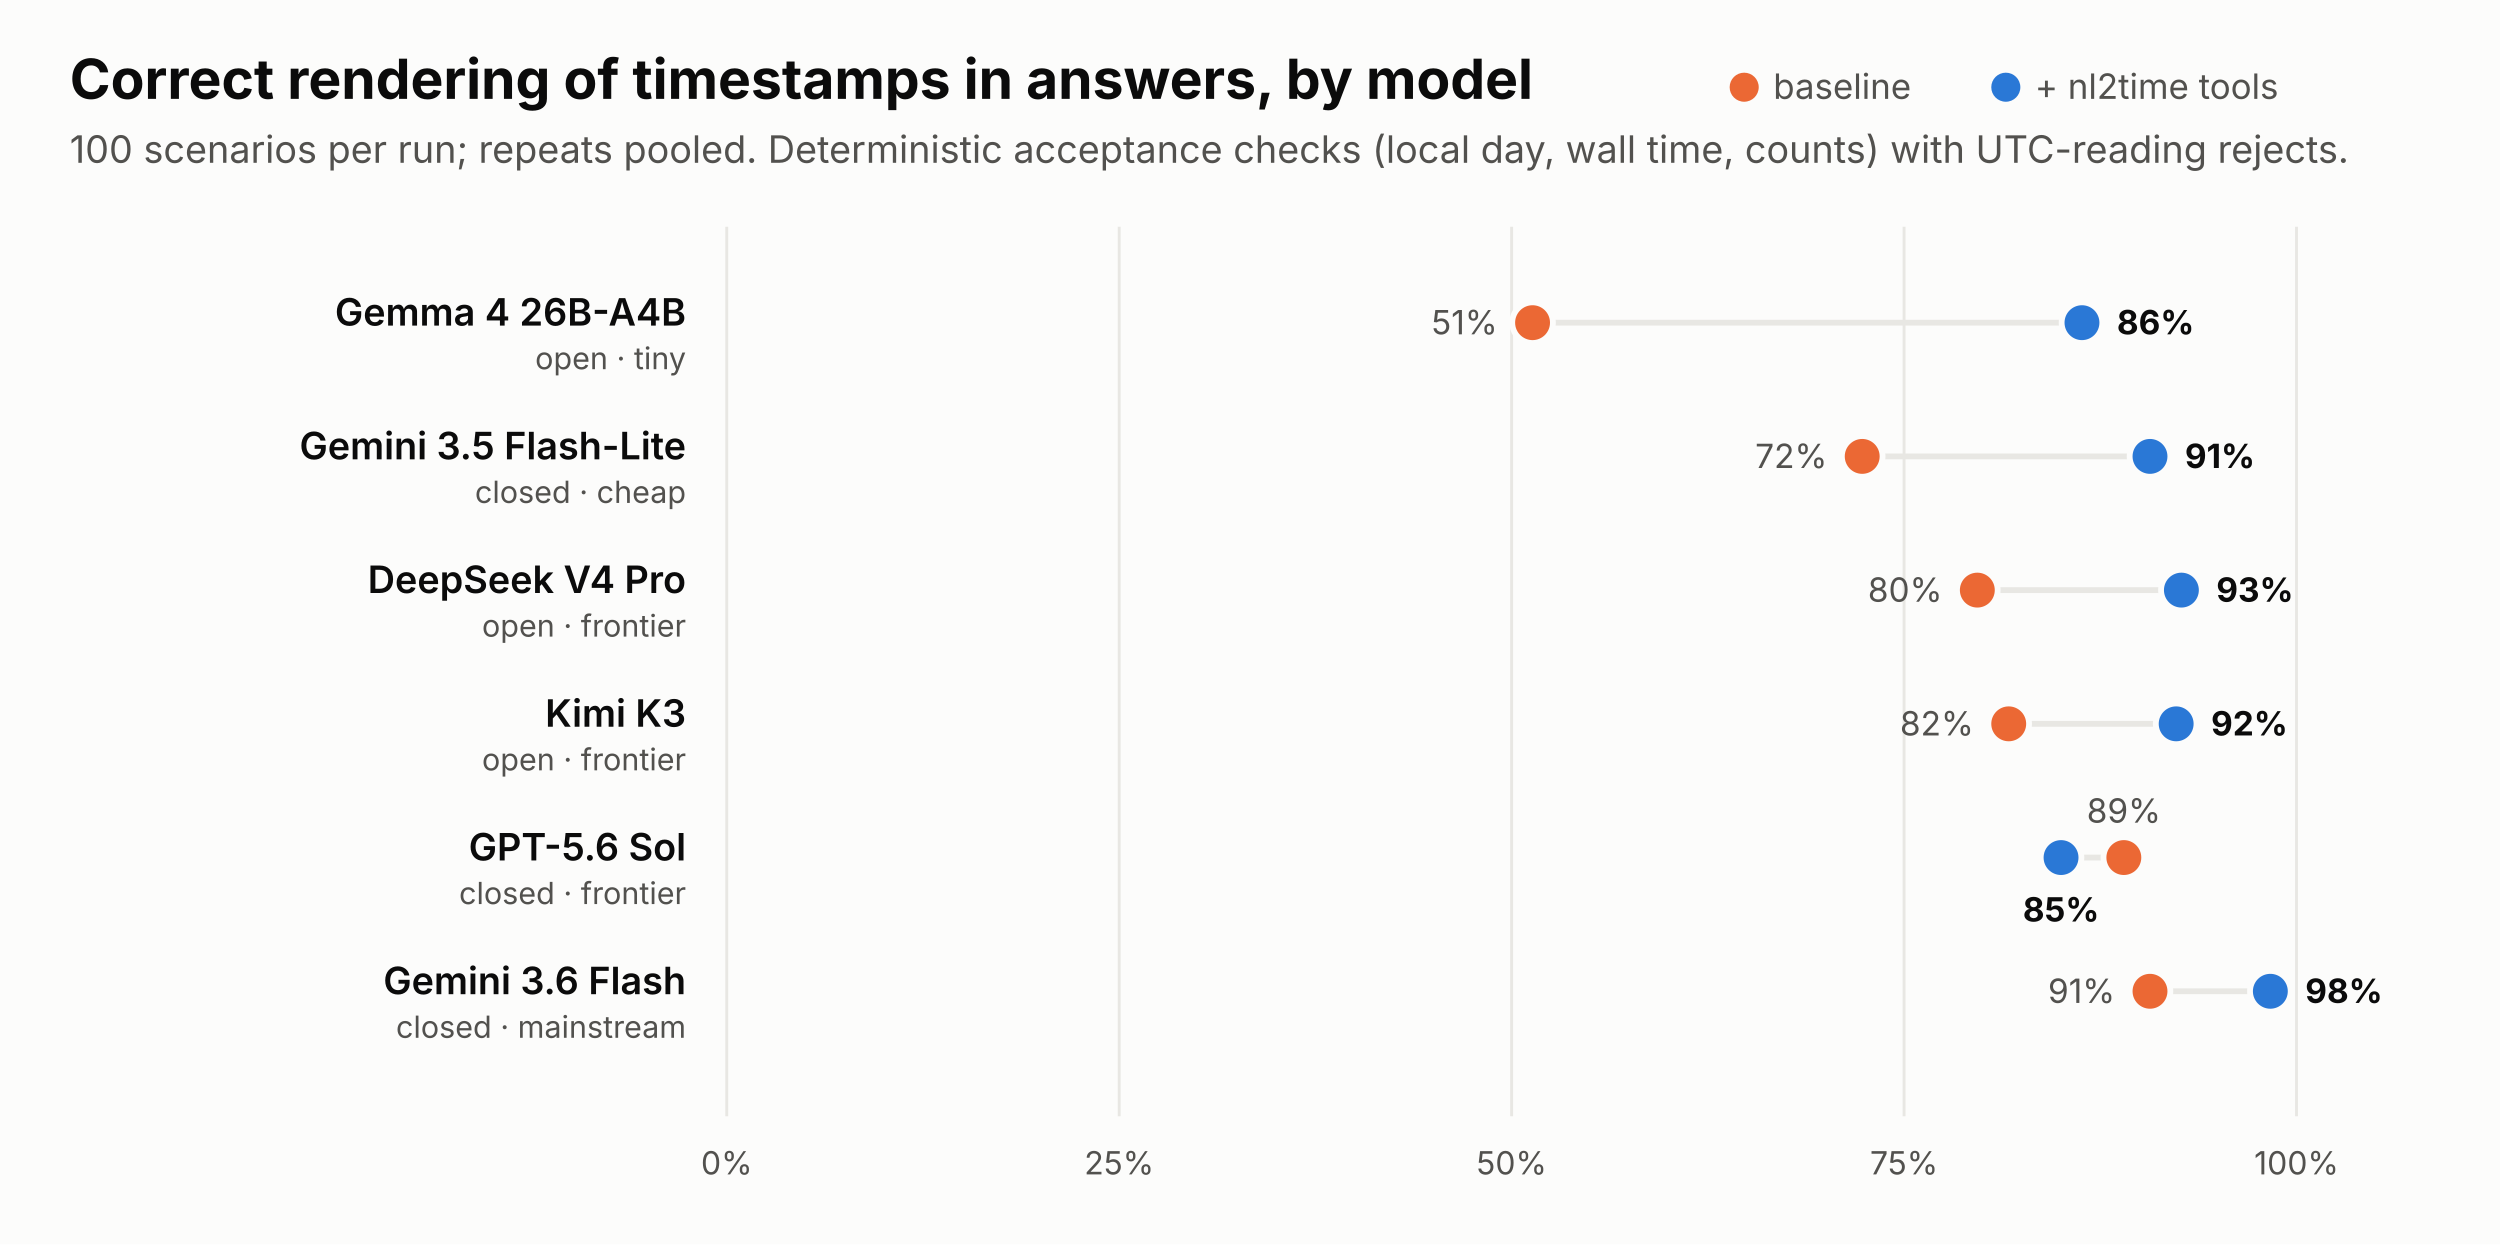
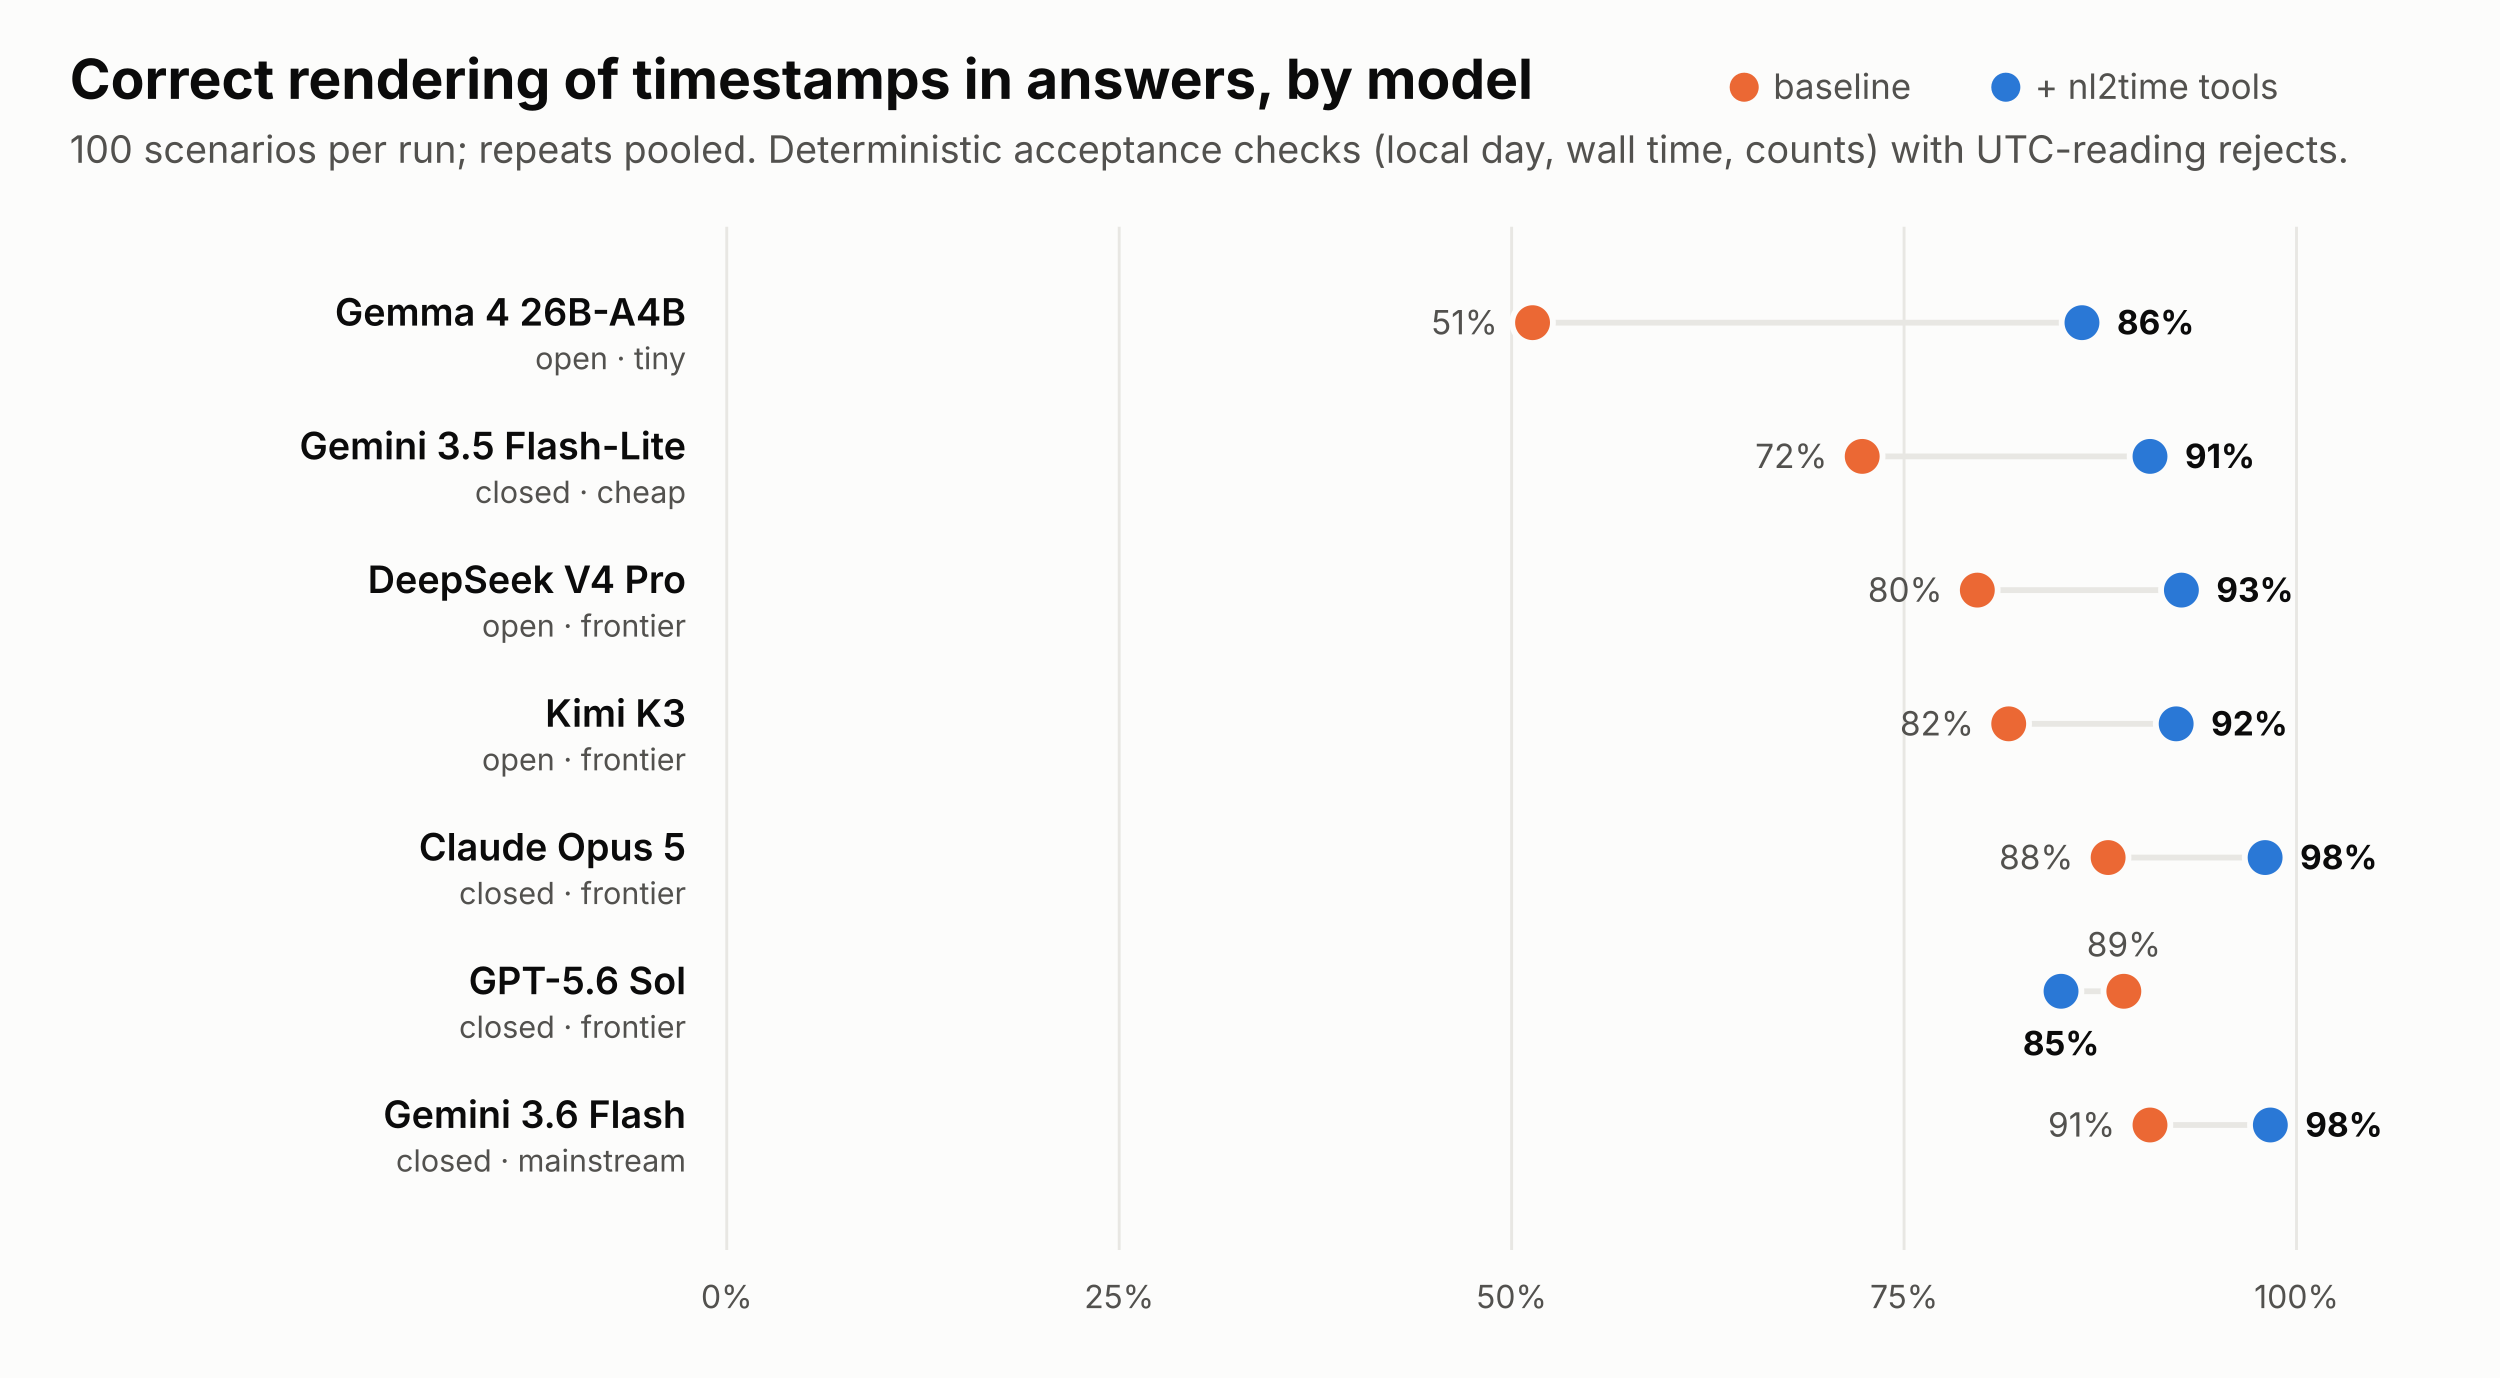
- <svg xmlns="http://www.w3.org/2000/svg" width="860" height="428" viewBox="0 0 860 428" font-family="system-ui, -apple-system, sans-serif">
-   <rect width="860" height="428" fill="#fcfcfb" />
+ <svg xmlns="http://www.w3.org/2000/svg" width="860" height="474" viewBox="0 0 860 474" font-family="system-ui, -apple-system, sans-serif">
+   <rect width="860" height="474" fill="#fcfcfb" />
  <text x="24" y="34" font-size="19" font-weight="650" fill="#0b0b0b">Correct rendering of timestamps in answers, by model</text>
  <text x="24" y="56" font-size="13" fill="#52514e">100 scenarios per run; repeats pooled. Deterministic acceptance checks (local day, wall time, counts) with UTC-reading rejects.</text>
  <circle cx="600" cy="30" r="5" fill="#eb6834" />
  <text x="610" y="34" font-size="12" fill="#52514e">baseline</text>
  <circle cx="690" cy="30" r="5" fill="#2a78d6" />
  <text x="700" y="34" font-size="12" fill="#52514e">+ nl2time tools</text>
-   <line x1="250.0" y1="78" x2="250.0" y2="384" stroke="#e8e7e3" stroke-width="1" />
-   <text x="250.0" y="404" font-size="11" fill="#52514e" text-anchor="middle">0%</text>
-   <line x1="385.0" y1="78" x2="385.0" y2="384" stroke="#e8e7e3" stroke-width="1" />
-   <text x="385.0" y="404" font-size="11" fill="#52514e" text-anchor="middle">25%</text>
-   <line x1="520.0" y1="78" x2="520.0" y2="384" stroke="#e8e7e3" stroke-width="1" />
-   <text x="520.0" y="404" font-size="11" fill="#52514e" text-anchor="middle">50%</text>
-   <line x1="655.0" y1="78" x2="655.0" y2="384" stroke="#e8e7e3" stroke-width="1" />
-   <text x="655.0" y="404" font-size="11" fill="#52514e" text-anchor="middle">75%</text>
-   <line x1="790.0" y1="78" x2="790.0" y2="384" stroke="#e8e7e3" stroke-width="1" />
-   <text x="790.0" y="404" font-size="11" fill="#52514e" text-anchor="middle">100%</text>
+   <line x1="250.0" y1="78" x2="250.0" y2="430" stroke="#e8e7e3" stroke-width="1" />
+   <text x="250.0" y="450" font-size="11" fill="#52514e" text-anchor="middle">0%</text>
+   <line x1="385.0" y1="78" x2="385.0" y2="430" stroke="#e8e7e3" stroke-width="1" />
+   <text x="385.0" y="450" font-size="11" fill="#52514e" text-anchor="middle">25%</text>
+   <line x1="520.0" y1="78" x2="520.0" y2="430" stroke="#e8e7e3" stroke-width="1" />
+   <text x="520.0" y="450" font-size="11" fill="#52514e" text-anchor="middle">50%</text>
+   <line x1="655.0" y1="78" x2="655.0" y2="430" stroke="#e8e7e3" stroke-width="1" />
+   <text x="655.0" y="450" font-size="11" fill="#52514e" text-anchor="middle">75%</text>
+   <line x1="790.0" y1="78" x2="790.0" y2="430" stroke="#e8e7e3" stroke-width="1" />
+   <text x="790.0" y="450" font-size="11" fill="#52514e" text-anchor="middle">100%</text>
  <text x="236" y="112" font-size="13" fill="#0b0b0b" text-anchor="end" font-weight="600">Gemma 4 26B-A4B</text>
  <text x="236" y="127" font-size="10.5" fill="#52514e" text-anchor="end">open · tiny</text>
  <line x1="527.2" y1="111" x2="716.2" y2="111" stroke="#e8e7e3" stroke-width="2" />
  <circle cx="527.2" cy="111" r="7" fill="#eb6834" stroke="#fcfcfb" stroke-width="2" />
  <circle cx="716.2" cy="111" r="7" fill="#2a78d6" stroke="#fcfcfb" stroke-width="2" />
  <text x="515.2" y="115" font-size="11.5" fill="#52514e" text-anchor="end">51%</text>
  <text x="728.2" y="115" font-size="11.5" fill="#0b0b0b" font-weight="650" text-anchor="start">86%</text>
  <text x="236" y="158" font-size="13" fill="#0b0b0b" text-anchor="end" font-weight="600">Gemini 3.5 Flash-Lite</text>
  <text x="236" y="173" font-size="10.5" fill="#52514e" text-anchor="end">closed · cheap</text>
  <line x1="640.6" y1="157" x2="739.6" y2="157" stroke="#e8e7e3" stroke-width="2" />
  <circle cx="640.6" cy="157" r="7" fill="#eb6834" stroke="#fcfcfb" stroke-width="2" />
  <circle cx="739.6" cy="157" r="7" fill="#2a78d6" stroke="#fcfcfb" stroke-width="2" />
  <text x="628.6" y="161" font-size="11.5" fill="#52514e" text-anchor="end">72%</text>
  <text x="751.6" y="161" font-size="11.5" fill="#0b0b0b" font-weight="650" text-anchor="start">91%</text>
  <text x="236" y="204" font-size="13" fill="#0b0b0b" text-anchor="end" font-weight="600">DeepSeek V4 Pro</text>
  <text x="236" y="219" font-size="10.5" fill="#52514e" text-anchor="end">open · frontier</text>
  <line x1="680.2" y1="203" x2="750.4" y2="203" stroke="#e8e7e3" stroke-width="2" />
  <circle cx="680.2" cy="203" r="7" fill="#eb6834" stroke="#fcfcfb" stroke-width="2" />
  <circle cx="750.4" cy="203" r="7" fill="#2a78d6" stroke="#fcfcfb" stroke-width="2" />
  <text x="668.2" y="207" font-size="11.5" fill="#52514e" text-anchor="end">80%</text>
  <text x="762.4" y="207" font-size="11.5" fill="#0b0b0b" font-weight="650" text-anchor="start">93%</text>
  <text x="236" y="250" font-size="13" fill="#0b0b0b" text-anchor="end" font-weight="600">Kimi K3</text>
  <text x="236" y="265" font-size="10.5" fill="#52514e" text-anchor="end">open · frontier</text>
  <line x1="691.0" y1="249" x2="748.6" y2="249" stroke="#e8e7e3" stroke-width="2" />
  <circle cx="691.0" cy="249" r="7" fill="#eb6834" stroke="#fcfcfb" stroke-width="2" />
  <circle cx="748.6" cy="249" r="7" fill="#2a78d6" stroke="#fcfcfb" stroke-width="2" />
  <text x="679.0" y="253" font-size="11.5" fill="#52514e" text-anchor="end">82%</text>
  <text x="760.6" y="253" font-size="11.5" fill="#0b0b0b" font-weight="650" text-anchor="start">92%</text>
-   <text x="236" y="296" font-size="13" fill="#0b0b0b" text-anchor="end" font-weight="600">GPT-5.6 Sol</text>
+   <text x="236" y="296" font-size="13" fill="#0b0b0b" text-anchor="end" font-weight="600">Claude Opus 5</text>
  <text x="236" y="311" font-size="10.5" fill="#52514e" text-anchor="end">closed · frontier</text>
-   <line x1="709.0" y1="295" x2="730.6" y2="295" stroke="#e8e7e3" stroke-width="2" />
-   <circle cx="730.6" cy="295" r="7" fill="#eb6834" stroke="#fcfcfb" stroke-width="2" />
-   <circle cx="709.0" cy="295" r="7" fill="#2a78d6" stroke="#fcfcfb" stroke-width="2" />
-   <text x="730.6" y="283" font-size="11.5" fill="#52514e" text-anchor="middle">89%</text>
-   <text x="709.0" y="317" font-size="11.5" fill="#0b0b0b" font-weight="650" text-anchor="middle">85%</text>
-   <text x="236" y="342" font-size="13" fill="#0b0b0b" text-anchor="end" font-weight="600">Gemini 3.6 Flash</text>
-   <text x="236" y="357" font-size="10.5" fill="#52514e" text-anchor="end">closed · mainstream</text>
-   <line x1="739.6" y1="341" x2="781.0" y2="341" stroke="#e8e7e3" stroke-width="2" />
-   <circle cx="739.6" cy="341" r="7" fill="#eb6834" stroke="#fcfcfb" stroke-width="2" />
-   <circle cx="781.0" cy="341" r="7" fill="#2a78d6" stroke="#fcfcfb" stroke-width="2" />
-   <text x="727.6" y="345" font-size="11.5" fill="#52514e" text-anchor="end">91%</text>
-   <text x="793.0" y="345" font-size="11.5" fill="#0b0b0b" font-weight="650" text-anchor="start">98%</text>
+   <line x1="725.2" y1="295" x2="779.2" y2="295" stroke="#e8e7e3" stroke-width="2" />
+   <circle cx="725.2" cy="295" r="7" fill="#eb6834" stroke="#fcfcfb" stroke-width="2" />
+   <circle cx="779.2" cy="295" r="7" fill="#2a78d6" stroke="#fcfcfb" stroke-width="2" />
+   <text x="713.2" y="299" font-size="11.5" fill="#52514e" text-anchor="end">88%</text>
+   <text x="791.2" y="299" font-size="11.5" fill="#0b0b0b" font-weight="650" text-anchor="start">98%</text>
+   <text x="236" y="342" font-size="13" fill="#0b0b0b" text-anchor="end" font-weight="600">GPT-5.6 Sol</text>
+   <text x="236" y="357" font-size="10.5" fill="#52514e" text-anchor="end">closed · frontier</text>
+   <line x1="709.0" y1="341" x2="730.6" y2="341" stroke="#e8e7e3" stroke-width="2" />
+   <circle cx="730.6" cy="341" r="7" fill="#eb6834" stroke="#fcfcfb" stroke-width="2" />
+   <circle cx="709.0" cy="341" r="7" fill="#2a78d6" stroke="#fcfcfb" stroke-width="2" />
+   <text x="730.6" y="329" font-size="11.5" fill="#52514e" text-anchor="middle">89%</text>
+   <text x="709.0" y="363" font-size="11.5" fill="#0b0b0b" font-weight="650" text-anchor="middle">85%</text>
+   <text x="236" y="388" font-size="13" fill="#0b0b0b" text-anchor="end" font-weight="600">Gemini 3.6 Flash</text>
+   <text x="236" y="403" font-size="10.5" fill="#52514e" text-anchor="end">closed · mainstream</text>
+   <line x1="739.6" y1="387" x2="781.0" y2="387" stroke="#e8e7e3" stroke-width="2" />
+   <circle cx="739.6" cy="387" r="7" fill="#eb6834" stroke="#fcfcfb" stroke-width="2" />
+   <circle cx="781.0" cy="387" r="7" fill="#2a78d6" stroke="#fcfcfb" stroke-width="2" />
+   <text x="727.6" y="391" font-size="11.5" fill="#52514e" text-anchor="end">91%</text>
+   <text x="793.0" y="391" font-size="11.5" fill="#0b0b0b" font-weight="650" text-anchor="start">98%</text>
</svg>
